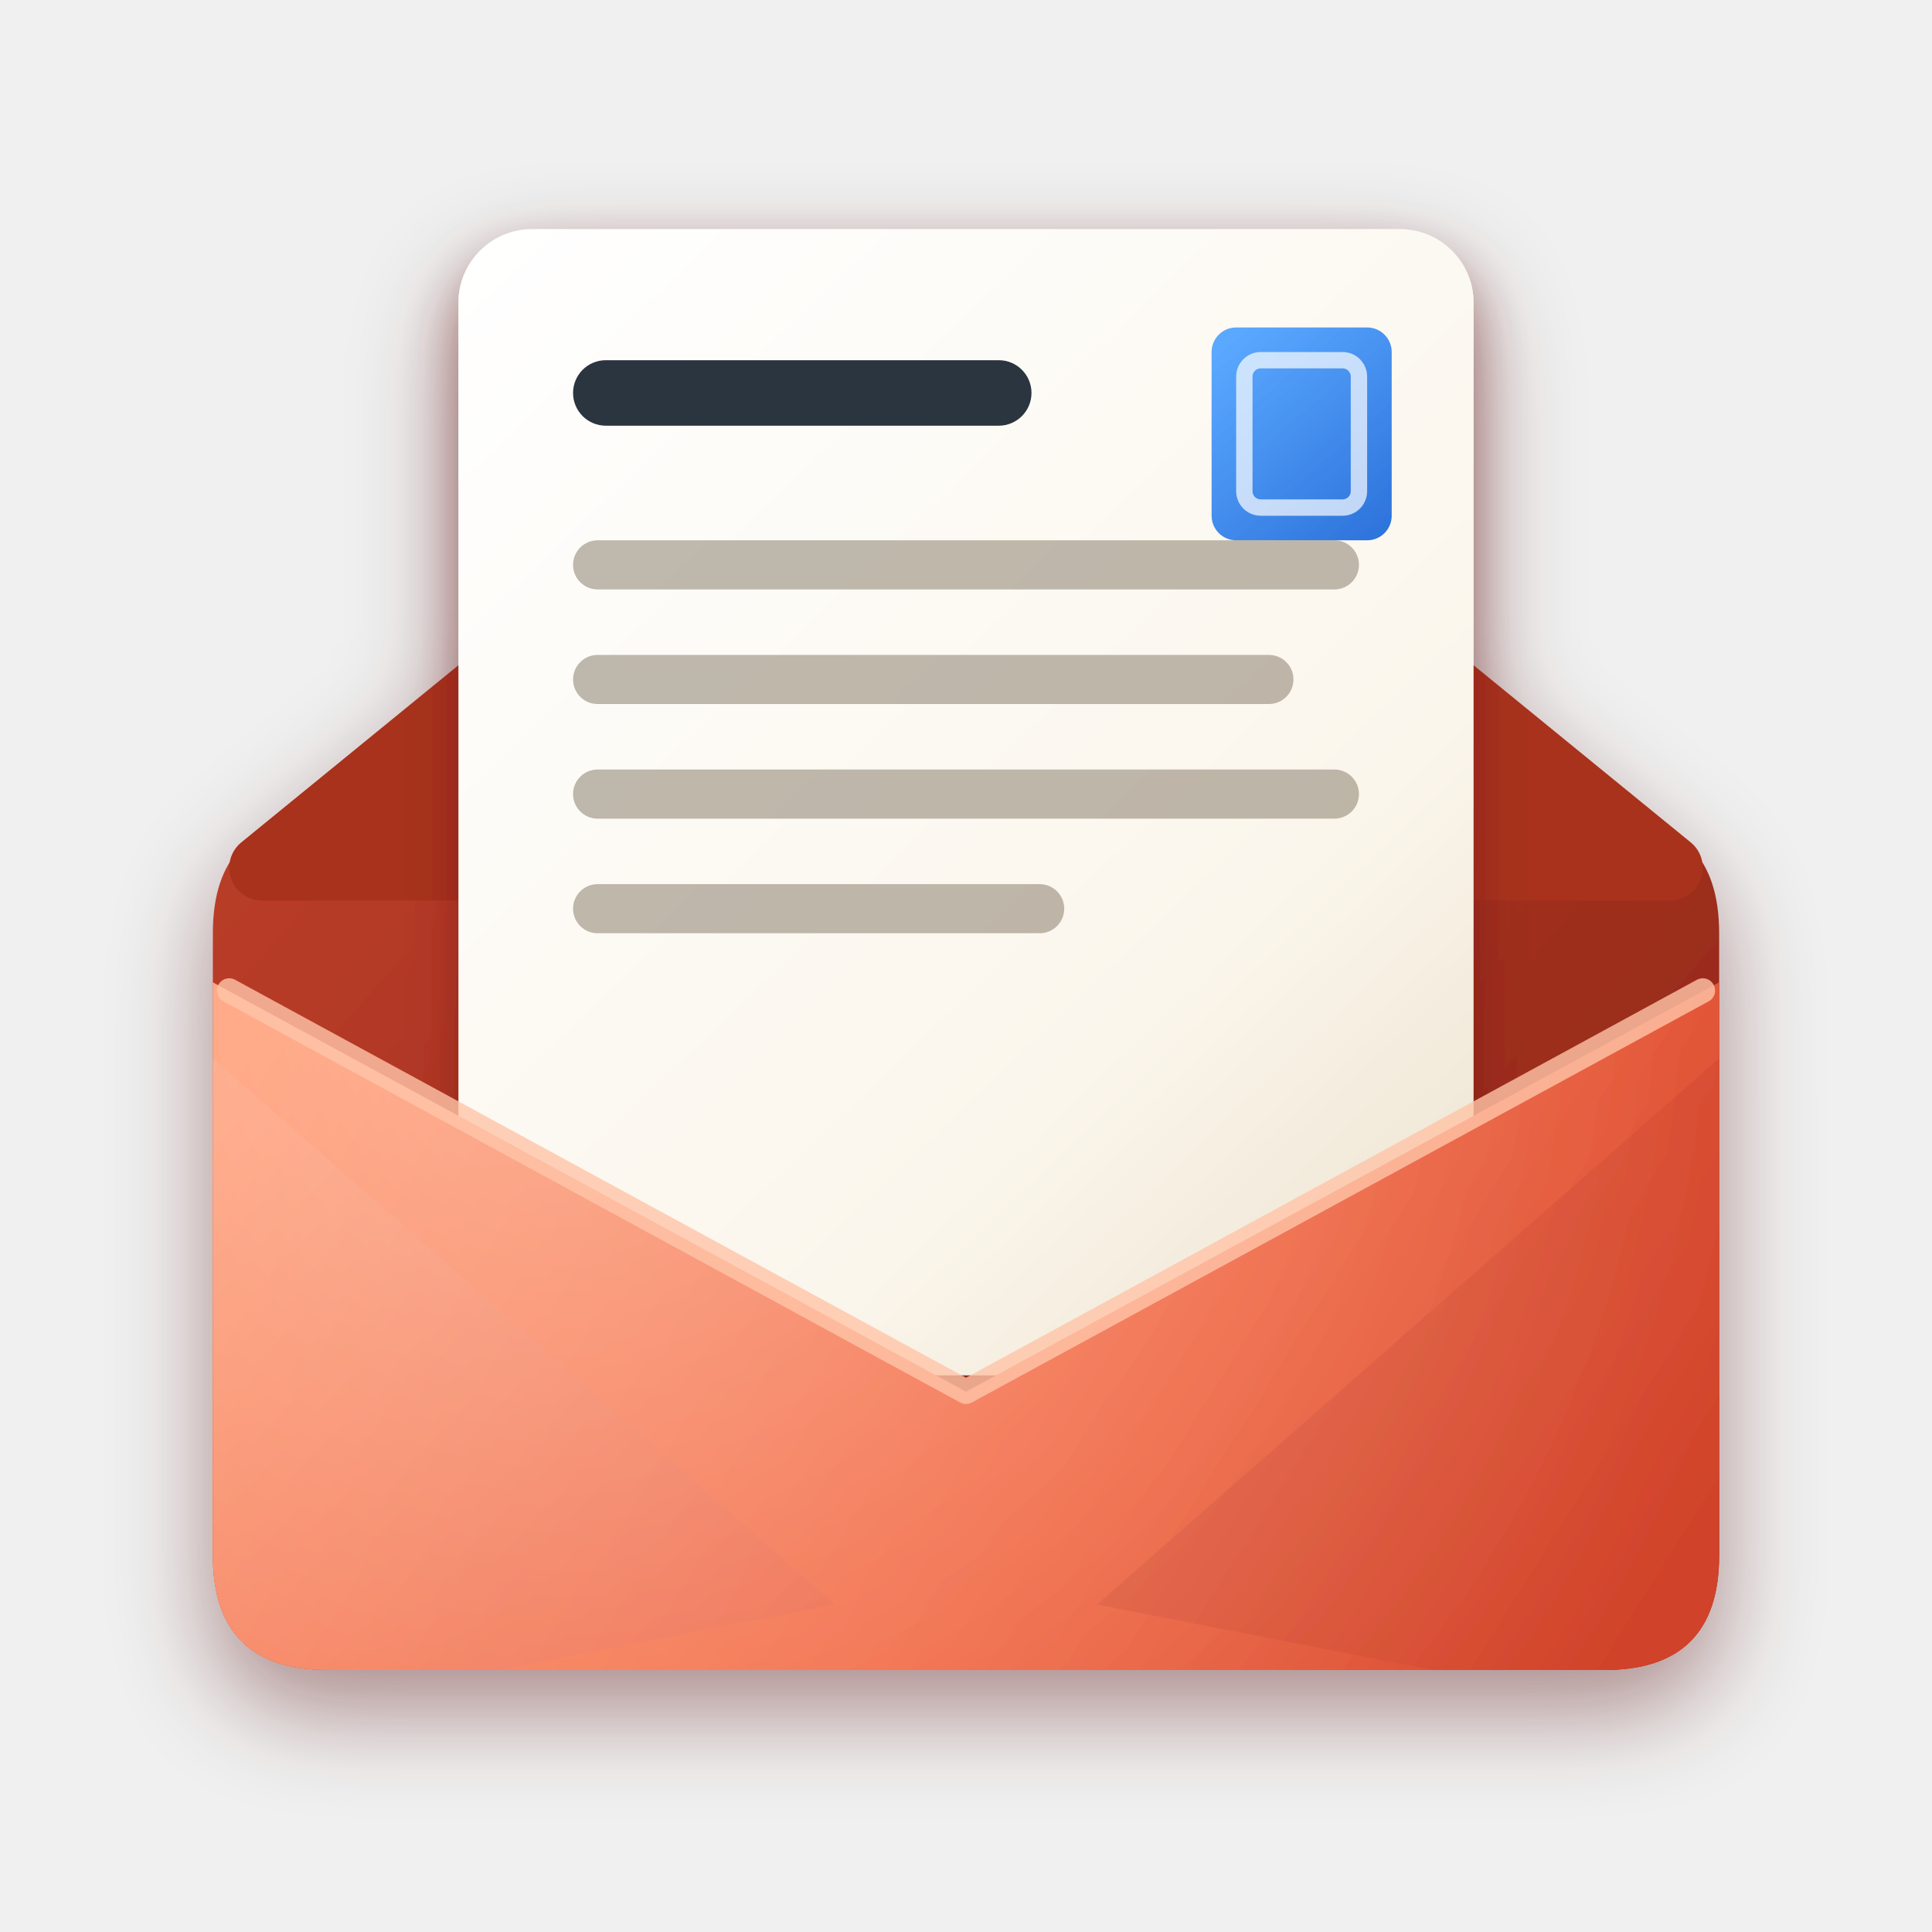
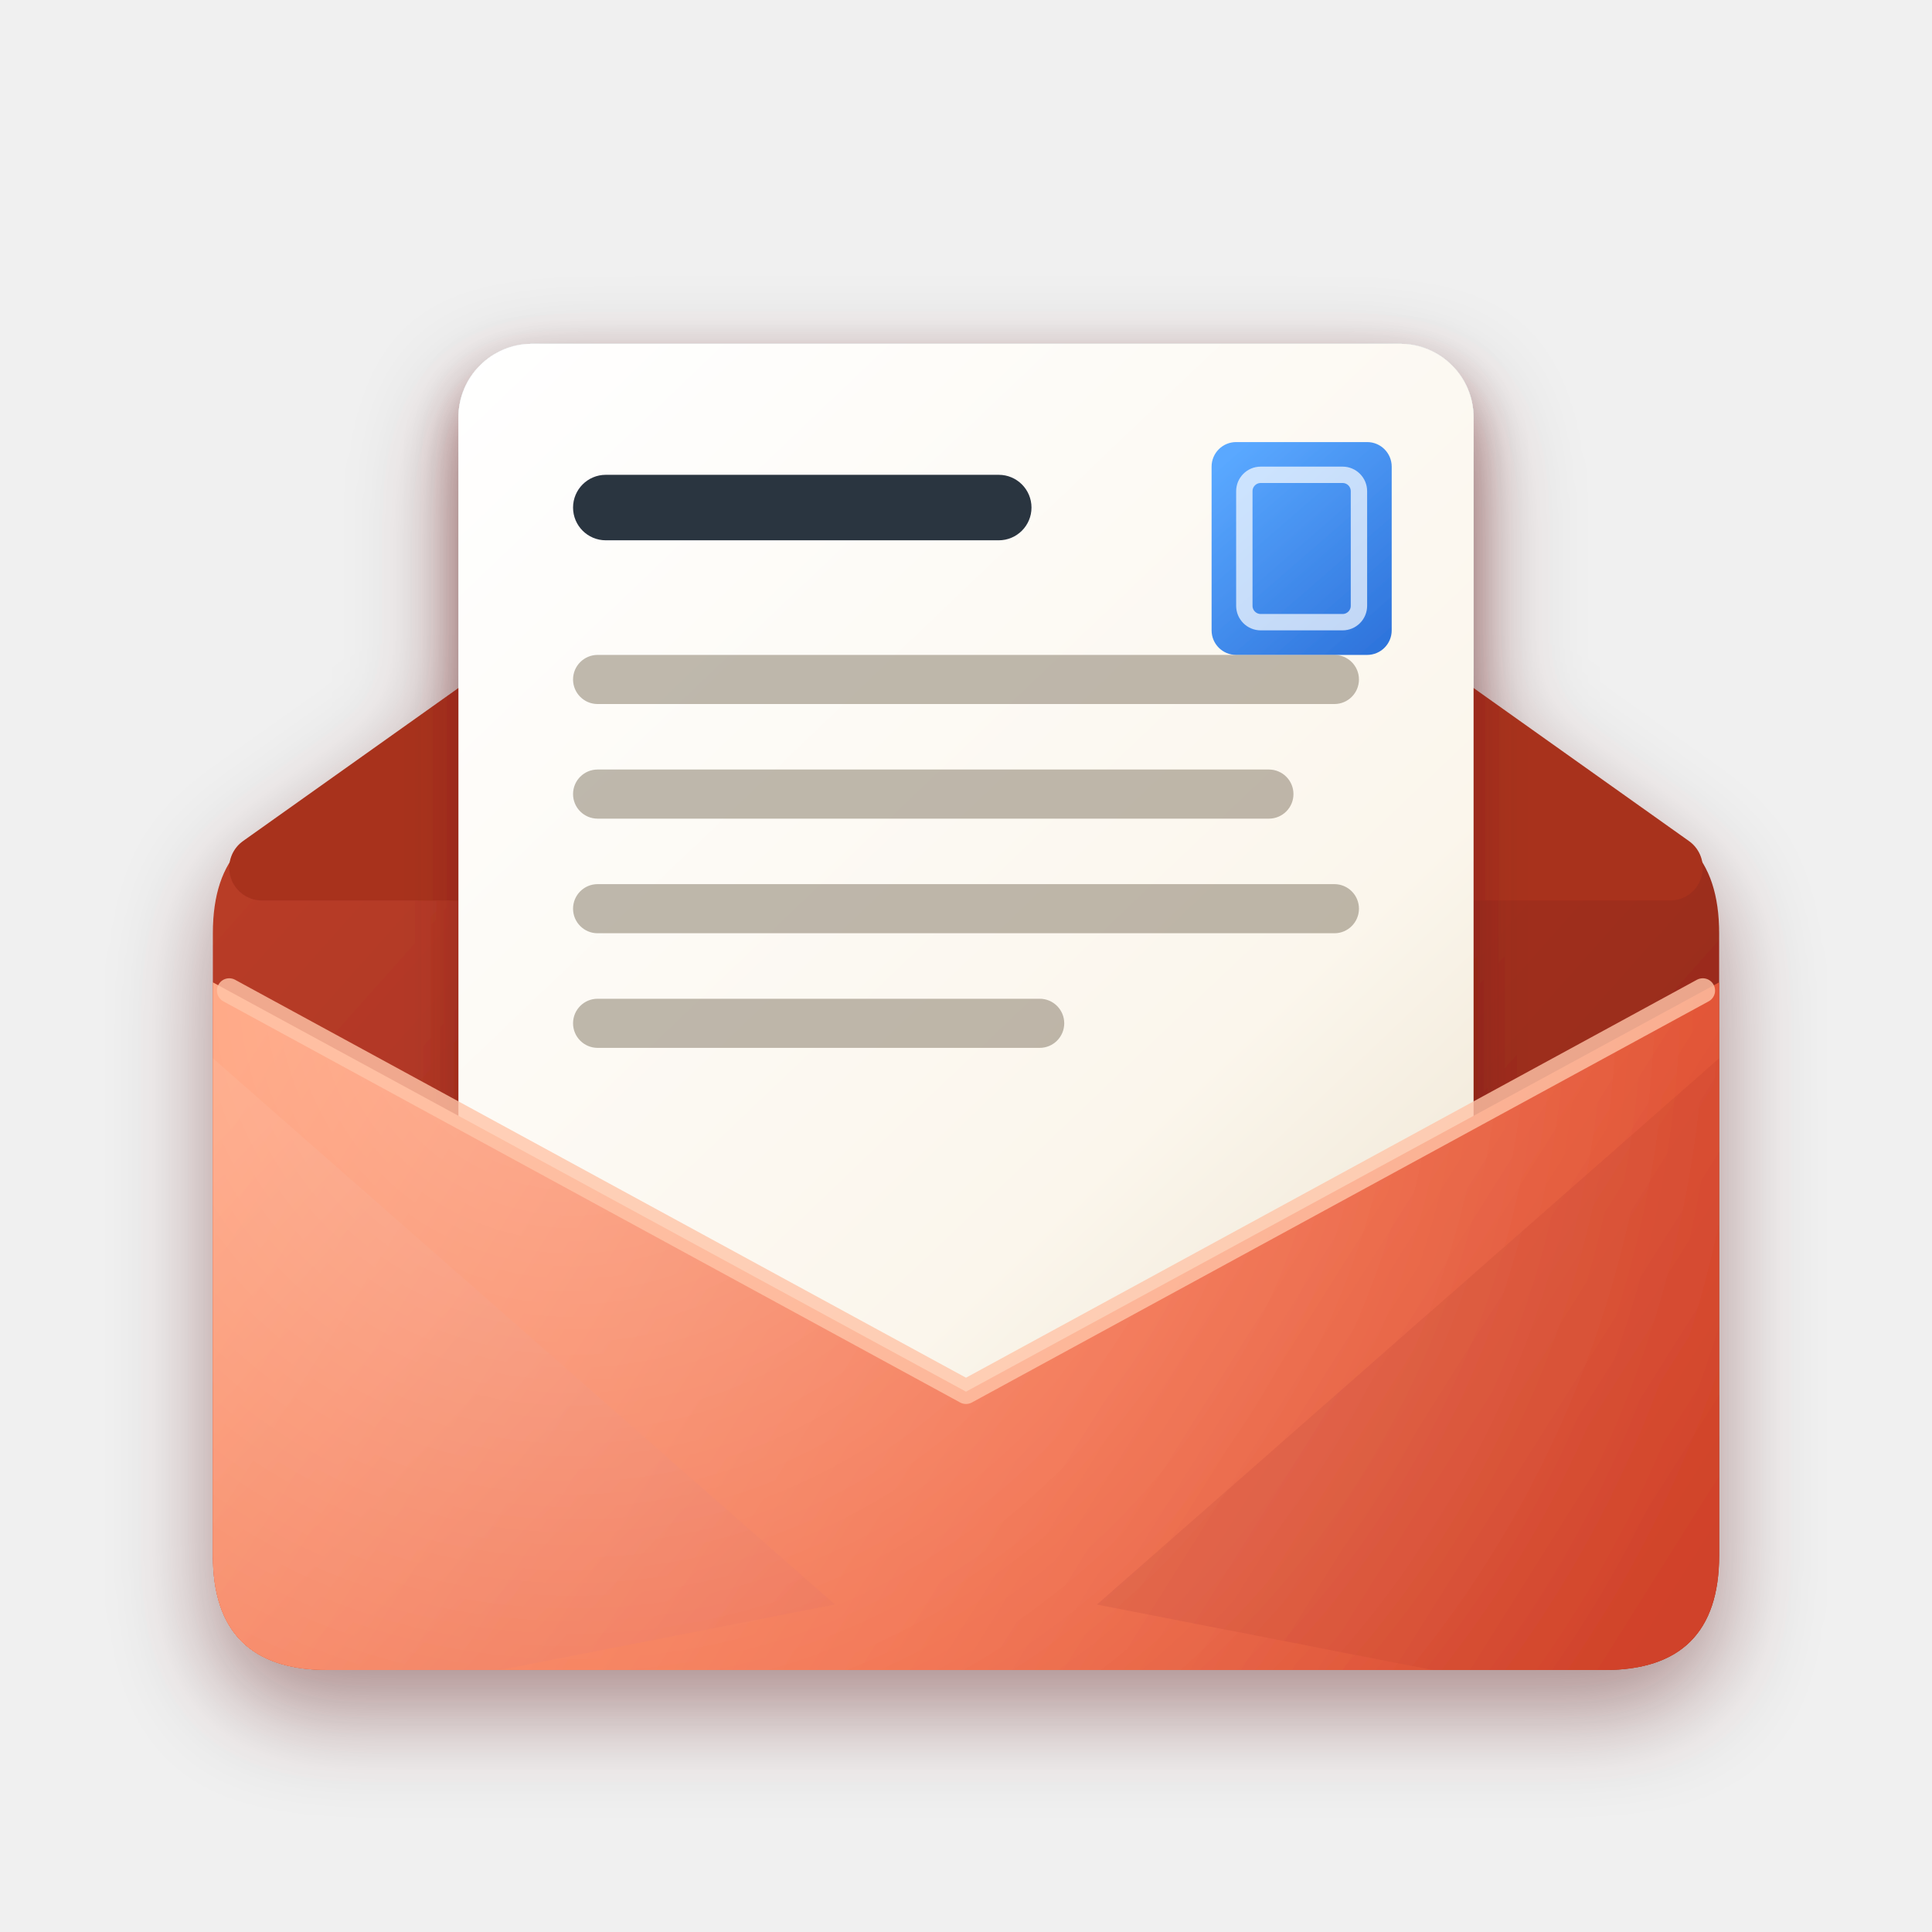
<svg xmlns="http://www.w3.org/2000/svg" width="236" height="236" viewBox="0 0 236 236" fill="none">
  <defs>
    <linearGradient id="le_back" x1="26" y1="40" x2="210" y2="204" gradientUnits="userSpaceOnUse">
      <stop offset="0" stop-color="#c2412c" />
      <stop offset="1" stop-color="#8f2618" />
    </linearGradient>
    <linearGradient id="le_front" x1="40" y1="112" x2="196" y2="210" gradientUnits="userSpaceOnUse">
      <stop offset="0" stop-color="#ff8a5c" />
      <stop offset="0.6" stop-color="#f0603a" />
      <stop offset="1" stop-color="#d4442a" />
    </linearGradient>
    <linearGradient id="le_side" x1="26" y1="118" x2="118" y2="204" gradientUnits="userSpaceOnUse">
      <stop offset="0" stop-color="#ff9d73" />
      <stop offset="1" stop-color="#e5543a" />
    </linearGradient>
-     <linearGradient id="le_paper" x1="56" y1="30" x2="180" y2="160" gradientUnits="userSpaceOnUse">
+     <linearGradient id="le_paper" x1="56" y1="44" x2="180" y2="174" gradientUnits="userSpaceOnUse">
      <stop offset="0" stop-color="#ffffff" />
      <stop offset="0.7" stop-color="#fbf6ec" />
      <stop offset="1" stop-color="#ece2cf" />
    </linearGradient>
-     <linearGradient id="le_stamp" x1="150" y1="42" x2="176" y2="72" gradientUnits="userSpaceOnUse">
+     <linearGradient id="le_stamp" x1="150" y1="56" x2="176" y2="86" gradientUnits="userSpaceOnUse">
      <stop offset="0" stop-color="#5aa8ff" />
      <stop offset="1" stop-color="#1f62d0" />
    </linearGradient>
    <radialGradient id="le_bloom" cx="70" cy="120" r="150" gradientUnits="userSpaceOnUse">
      <stop offset="0" stop-color="white" stop-opacity="0.38" />
      <stop offset="1" stop-color="white" stop-opacity="0" />
    </radialGradient>
    <clipPath id="le_front_clip">
      <path d="M26 120 L118 170 L210 120 V190 Q210 204 196 204 H40 Q26 204 26 190 Z" />
    </clipPath>
    <filter id="le_shadow" x="-20" y="-20" width="276" height="276" filterUnits="userSpaceOnUse" color-interpolation-filters="sRGB">
      <feDropShadow dx="0" dy="5" stdDeviation="6" flood-color="#4c1208" flood-opacity="0.42" />
    </filter>
-     <filter id="le_lift" x="30" y="10" width="176" height="180" filterUnits="userSpaceOnUse" color-interpolation-filters="sRGB">
+     <filter id="le_lift" x="30" y="24" width="176" height="180" filterUnits="userSpaceOnUse" color-interpolation-filters="sRGB">
      <feDropShadow dx="0" dy="3" stdDeviation="3" flood-color="#5a1a0e" flood-opacity="0.35" />
    </filter>
  </defs>
  <g filter="url(#le_shadow)">
    <path d="M40 100 H196 Q210 100 210 114 V190 Q210 204 196 204 H40 Q26 204 26 190 V114 Q26 100 40 100 Z" fill="url(#le_back)" />
-     <path d="M32 106 L108 44 Q118 36 128 44 L204 106 Z" fill="#a8321f" stroke="#a8321f" stroke-width="8" stroke-linejoin="round" />
+     <path d="M32 106 L108 52 Q118 44 128 52 L204 106 Z" fill="#a8321f" stroke="#a8321f" stroke-width="8" stroke-linejoin="round" />
    <g filter="url(#le_lift)">
-       <rect x="56" y="28" width="124" height="140" rx="9" fill="url(#le_paper)" />
-       <rect x="148" y="40" width="22" height="26" rx="3" fill="url(#le_stamp)" />
-       <rect x="152" y="44" width="14" height="18" rx="2" stroke="white" stroke-opacity="0.7" stroke-width="2" />
-       <rect x="70" y="44" width="56" height="8" rx="4" fill="#2c3440" />
-       <rect x="70" y="66" width="96" height="6" rx="3" fill="#8a7f6e" fill-opacity="0.55" />
-       <rect x="70" y="80" width="88" height="6" rx="3" fill="#8a7f6e" fill-opacity="0.55" />
-       <rect x="70" y="94" width="96" height="6" rx="3" fill="#8a7f6e" fill-opacity="0.55" />
-       <rect x="70" y="108" width="60" height="6" rx="3" fill="#8a7f6e" fill-opacity="0.55" />
+       <rect x="56" y="42" width="124" height="140" rx="9" fill="url(#le_paper)" />
+       <rect x="148" y="54" width="22" height="26" rx="3" fill="url(#le_stamp)" />
+       <rect x="152" y="58" width="14" height="18" rx="2" stroke="white" stroke-opacity="0.7" stroke-width="2" />
+       <rect x="70" y="58" width="56" height="8" rx="4" fill="#2c3440" />
+       <rect x="70" y="80" width="96" height="6" rx="3" fill="#8a7f6e" fill-opacity="0.55" />
+       <rect x="70" y="94" width="88" height="6" rx="3" fill="#8a7f6e" fill-opacity="0.55" />
+       <rect x="70" y="108" width="96" height="6" rx="3" fill="#8a7f6e" fill-opacity="0.55" />
+       <rect x="70" y="122" width="60" height="6" rx="3" fill="#8a7f6e" fill-opacity="0.55" />
    </g>
    <path d="M26 120 L118 170 L210 120 V190 Q210 204 196 204 H40 Q26 204 26 190 Z" fill="url(#le_front)" />
    <g clip-path="url(#le_front_clip)">
      <path d="M20 124 L102 196 L20 212 Z" fill="url(#le_side)" fill-opacity="0.55" />
      <path d="M216 124 L134 196 L216 212 Z" fill="#c8402a" fill-opacity="0.35" />
      <rect x="0" y="0" width="236" height="236" fill="url(#le_bloom)" />
    </g>
    <path d="M28 121 L118 170 L208 121" stroke="#ffc4a8" stroke-opacity="0.8" stroke-width="3" stroke-linecap="round" stroke-linejoin="round" />
  </g>
</svg>
